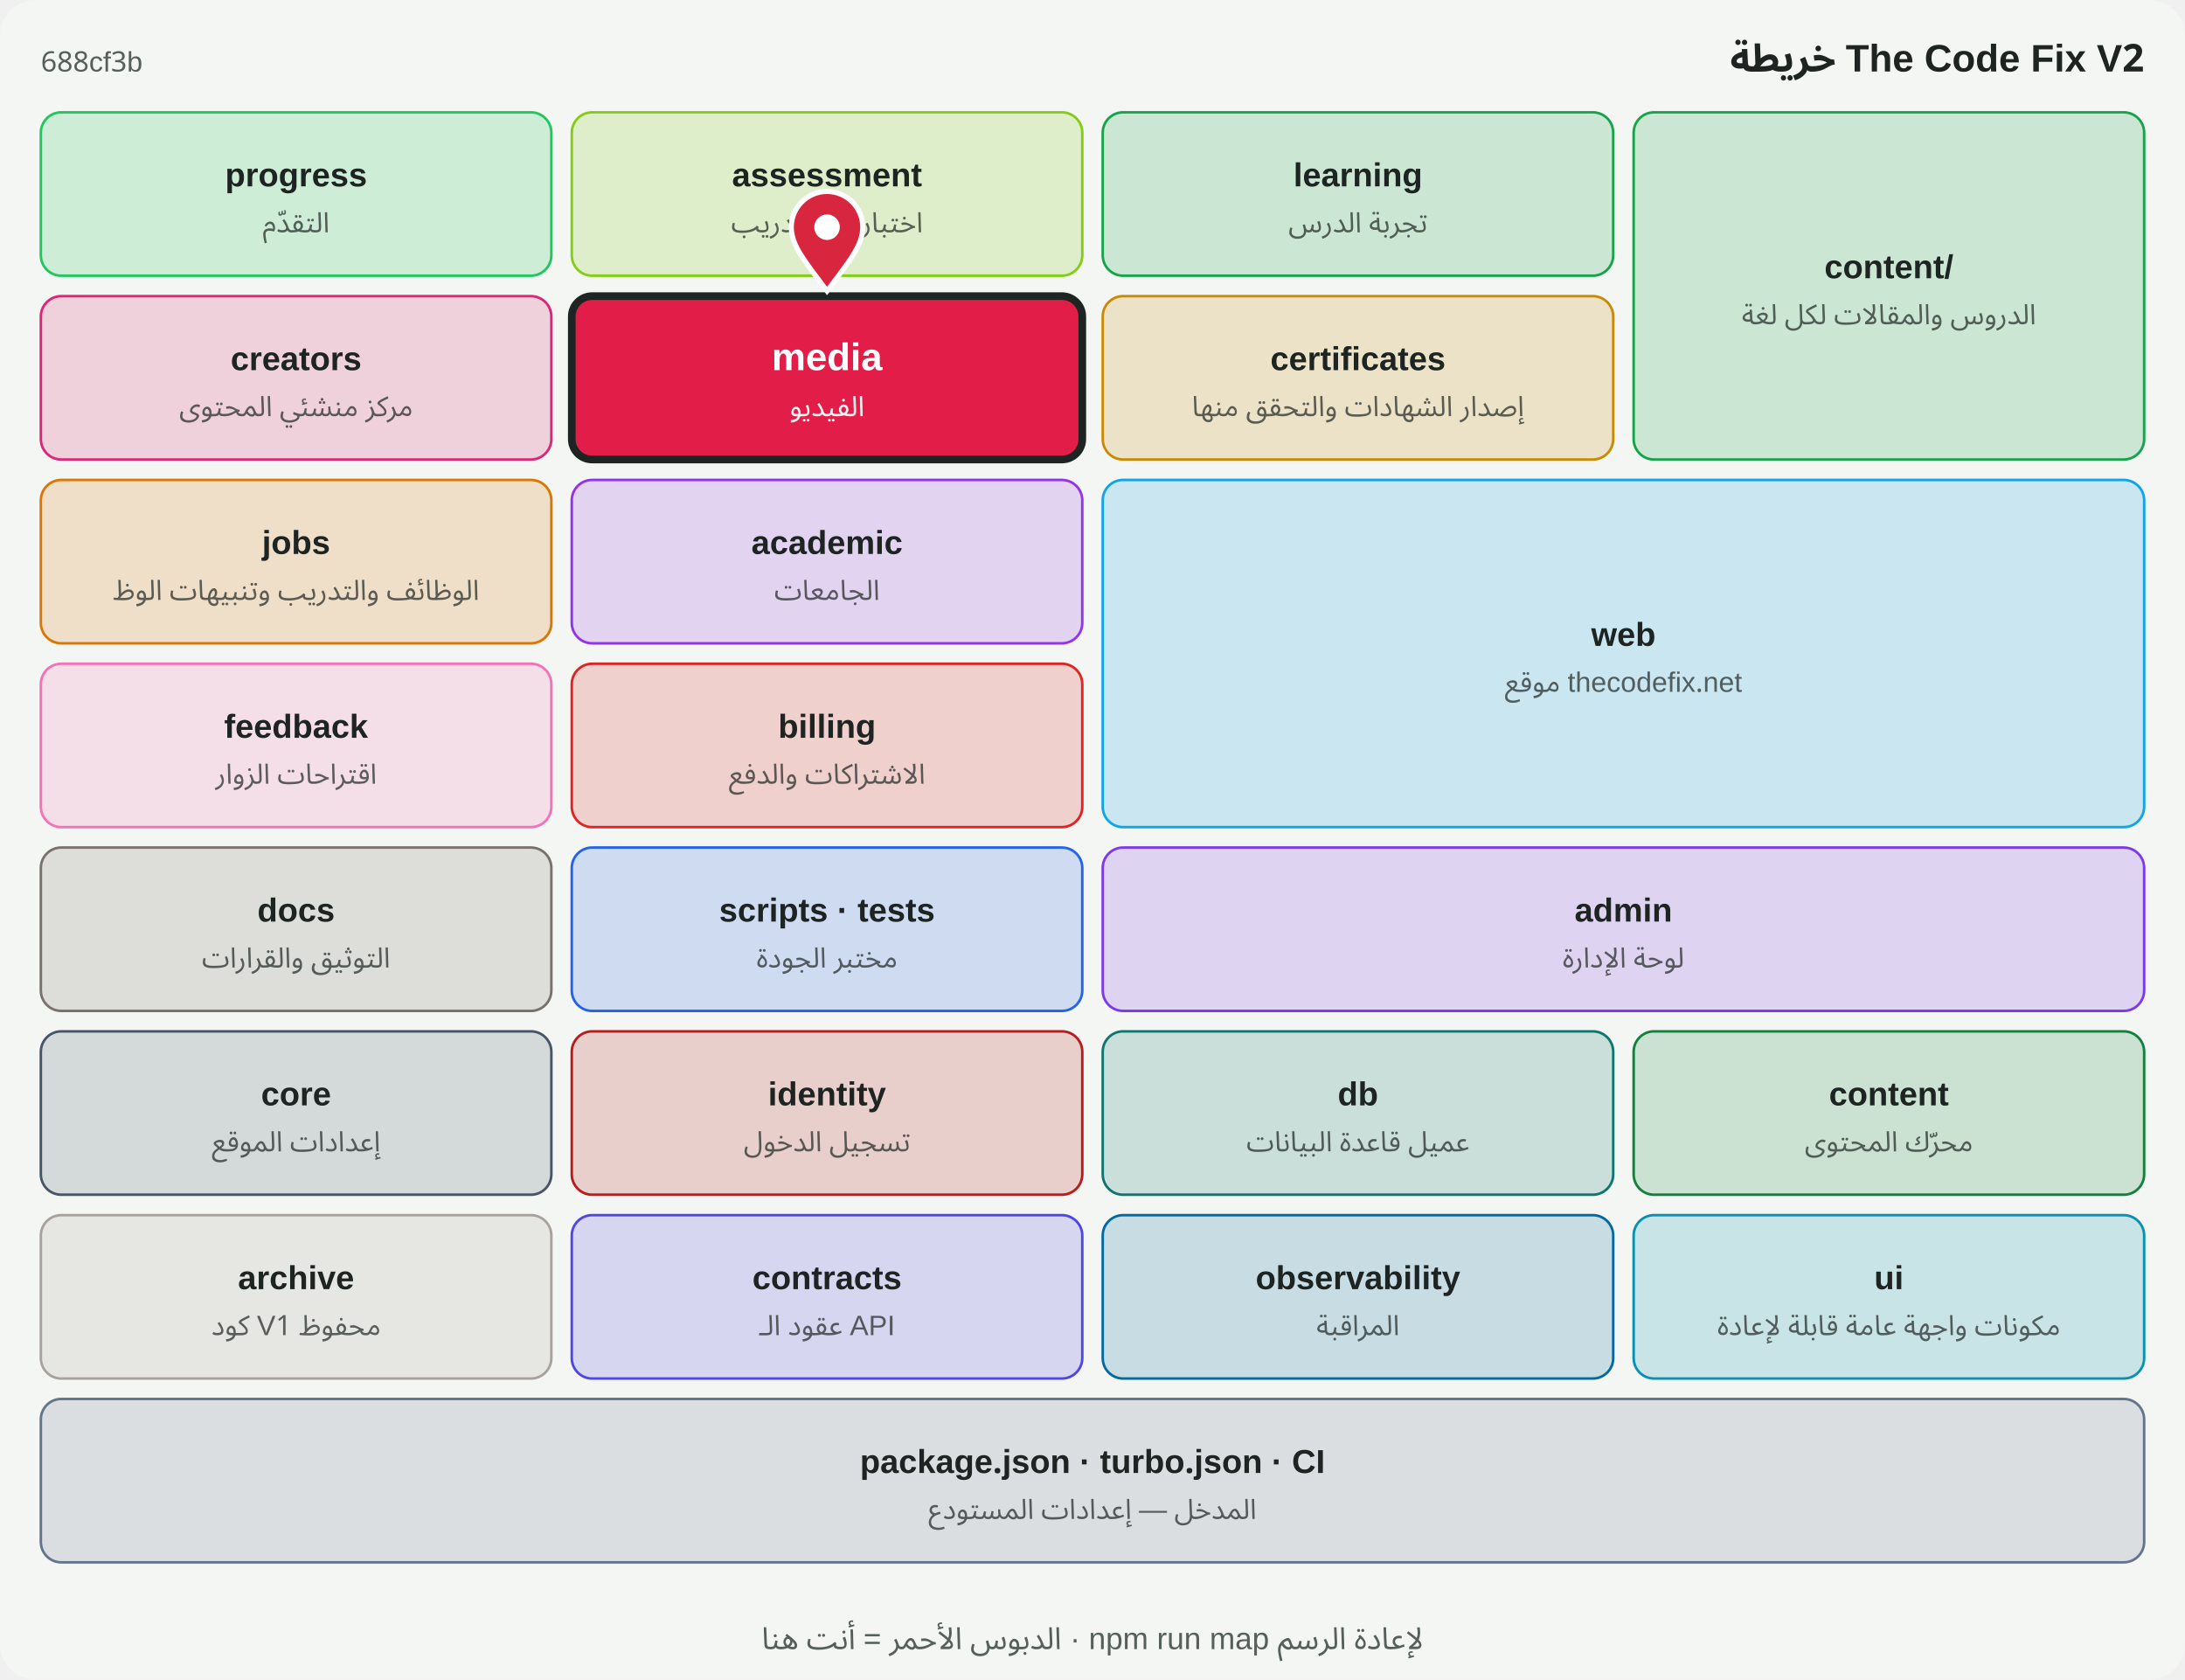
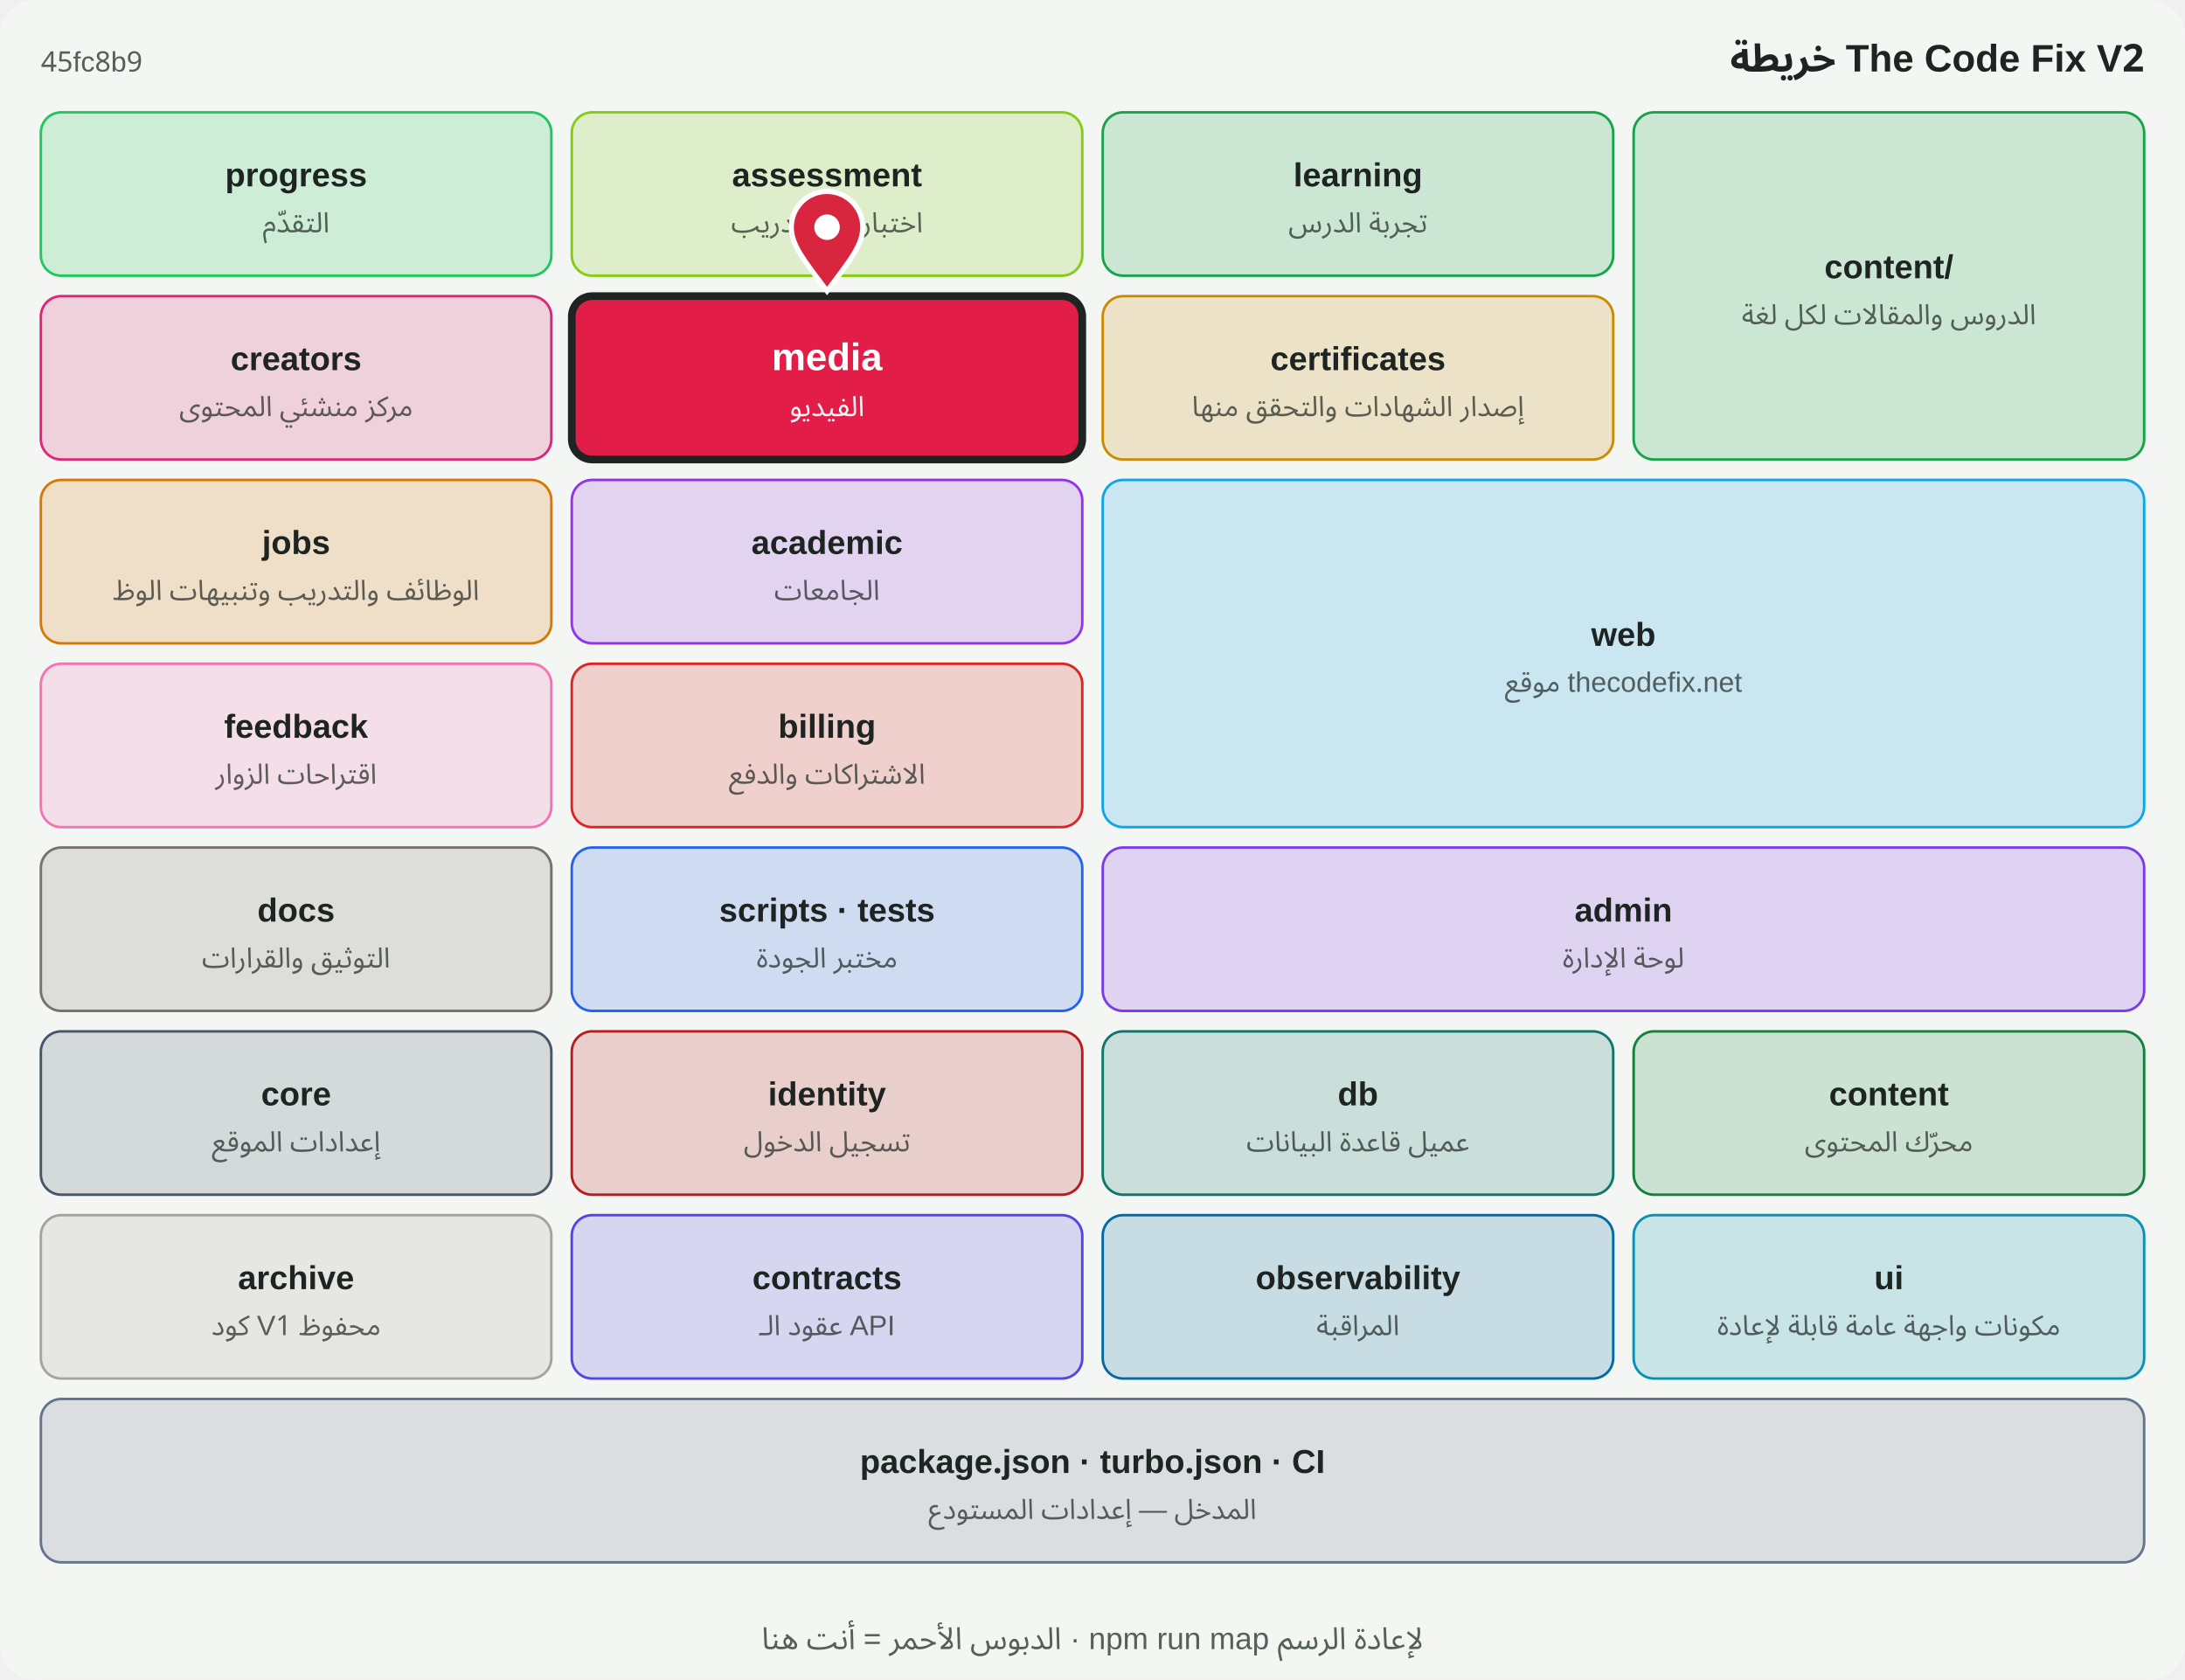
<svg xmlns="http://www.w3.org/2000/svg" viewBox="0 0 856 658" width="856" height="658" font-family="'Segoe UI', Tahoma, 'Noto Sans Arabic', Arial, sans-serif" role="img" aria-label="خريطة مشروع The Code Fix — الفيديو: مزوّدات الاستضافة وتتبّع المشاهدة (جديد) (@tcf/media)">
  <rect width="856" height="658" rx="14" fill="#f4f6f3" />
  <text x="840" y="28" text-anchor="end" font-size="15" font-weight="700" fill="#1d2421">خريطة The Code Fix V2</text>
-   <text x="16" y="28" font-size="11" fill="#56605b">688cf3b</text>
+   <text x="16" y="28" font-size="11" fill="#56605b">45fc8b9</text>
  <g>
    <rect x="640" y="44" width="200" height="136" rx="8" fill="#16a34a" fill-opacity="0.18" stroke="#16a34a" stroke-width="1" />
    <text x="740" y="109" text-anchor="middle" font-size="13" font-weight="600" fill="#1d2421">content/</text>
    <text x="740" y="127" text-anchor="middle" font-size="11" fill="#1d2421" fill-opacity="0.7">الدروس والمقالات لكل لغة</text>
  </g>
  <g>
    <rect x="432" y="44" width="200" height="64" rx="8" fill="#16a34a" fill-opacity="0.18" stroke="#16a34a" stroke-width="1" />
    <text x="532" y="73" text-anchor="middle" font-size="13" font-weight="600" fill="#1d2421">learning</text>
    <text x="532" y="91" text-anchor="middle" font-size="11" fill="#1d2421" fill-opacity="0.7">تجربة الدرس</text>
  </g>
  <g>
    <rect x="224" y="44" width="200" height="64" rx="8" fill="#84cc16" fill-opacity="0.18" stroke="#84cc16" stroke-width="1" />
    <text x="324" y="73" text-anchor="middle" font-size="13" font-weight="600" fill="#1d2421">assessment</text>
    <text x="324" y="91" text-anchor="middle" font-size="11" fill="#1d2421" fill-opacity="0.7">اختبارات التدريب</text>
  </g>
  <g>
    <rect x="16" y="44" width="200" height="64" rx="8" fill="#22c55e" fill-opacity="0.18" stroke="#22c55e" stroke-width="1" />
    <text x="116" y="73" text-anchor="middle" font-size="13" font-weight="600" fill="#1d2421">progress</text>
    <text x="116" y="91" text-anchor="middle" font-size="11" fill="#1d2421" fill-opacity="0.7">التقدّم</text>
  </g>
  <g>
    <rect x="432" y="116" width="200" height="64" rx="8" fill="#ca8a04" fill-opacity="0.18" stroke="#ca8a04" stroke-width="1" />
    <text x="532" y="145" text-anchor="middle" font-size="13" font-weight="600" fill="#1d2421">certificates</text>
    <text x="532" y="163" text-anchor="middle" font-size="11" fill="#1d2421" fill-opacity="0.7">إصدار الشهادات والتحقق منها</text>
  </g>
  <g>
    <rect x="224" y="116" width="200" height="64" rx="8" fill="#e11d48" fill-opacity="1" stroke="#1d2421" stroke-width="3" />
    <text x="324" y="145" text-anchor="middle" font-size="15" font-weight="700" fill="#ffffff">media</text>
    <text x="324" y="163" text-anchor="middle" font-size="11" fill="#ffffff" fill-opacity="0.95">الفيديو</text>
  </g>
  <path d="M324 114 c-9 -12 -14 -18 -14 -25 a14 14 0 0 1 28 0 c0 7 -5 13 -14 25z" fill="#d7263d" stroke="#fff" stroke-width="2" />
  <circle cx="324" cy="89" r="5" fill="#fff" />
  <g>
    <rect x="16" y="116" width="200" height="64" rx="8" fill="#db2777" fill-opacity="0.18" stroke="#db2777" stroke-width="1" />
    <text x="116" y="145" text-anchor="middle" font-size="13" font-weight="600" fill="#1d2421">creators</text>
    <text x="116" y="163" text-anchor="middle" font-size="11" fill="#1d2421" fill-opacity="0.7">مركز منشئي المحتوى</text>
  </g>
  <g>
    <rect x="432" y="188" width="408" height="136" rx="8" fill="#0ea5e9" fill-opacity="0.18" stroke="#0ea5e9" stroke-width="1" />
    <text x="636" y="253" text-anchor="middle" font-size="13" font-weight="600" fill="#1d2421">web</text>
    <text x="636" y="271" text-anchor="middle" font-size="11" fill="#1d2421" fill-opacity="0.7">موقع thecodefix.net</text>
  </g>
  <g>
    <rect x="224" y="188" width="200" height="64" rx="8" fill="#9333ea" fill-opacity="0.18" stroke="#9333ea" stroke-width="1" />
    <text x="324" y="217" text-anchor="middle" font-size="13" font-weight="600" fill="#1d2421">academic</text>
    <text x="324" y="235" text-anchor="middle" font-size="11" fill="#1d2421" fill-opacity="0.7">الجامعات</text>
  </g>
  <g>
    <rect x="16" y="188" width="200" height="64" rx="8" fill="#d97706" fill-opacity="0.18" stroke="#d97706" stroke-width="1" />
    <text x="116" y="217" text-anchor="middle" font-size="13" font-weight="600" fill="#1d2421">jobs</text>
    <text x="116" y="235" text-anchor="middle" font-size="11" fill="#1d2421" fill-opacity="0.7">الوظائف والتدريب وتنبيهات الوظ</text>
  </g>
  <g>
    <rect x="224" y="260" width="200" height="64" rx="8" fill="#dc2626" fill-opacity="0.18" stroke="#dc2626" stroke-width="1" />
    <text x="324" y="289" text-anchor="middle" font-size="13" font-weight="600" fill="#1d2421">billing</text>
    <text x="324" y="307" text-anchor="middle" font-size="11" fill="#1d2421" fill-opacity="0.7">الاشتراكات والدفع</text>
  </g>
  <g>
    <rect x="16" y="260" width="200" height="64" rx="8" fill="#f472b6" fill-opacity="0.18" stroke="#f472b6" stroke-width="1" />
    <text x="116" y="289" text-anchor="middle" font-size="13" font-weight="600" fill="#1d2421">feedback</text>
    <text x="116" y="307" text-anchor="middle" font-size="11" fill="#1d2421" fill-opacity="0.7">اقتراحات الزوار</text>
  </g>
  <g>
    <rect x="432" y="332" width="408" height="64" rx="8" fill="#7c3aed" fill-opacity="0.18" stroke="#7c3aed" stroke-width="1" />
    <text x="636" y="361" text-anchor="middle" font-size="13" font-weight="600" fill="#1d2421">admin</text>
    <text x="636" y="379" text-anchor="middle" font-size="11" fill="#1d2421" fill-opacity="0.7">لوحة الإدارة</text>
  </g>
  <g>
    <rect x="224" y="332" width="200" height="64" rx="8" fill="#2563eb" fill-opacity="0.18" stroke="#2563eb" stroke-width="1" />
    <text x="324" y="361" text-anchor="middle" font-size="13" font-weight="600" fill="#1d2421">scripts · tests</text>
    <text x="324" y="379" text-anchor="middle" font-size="11" fill="#1d2421" fill-opacity="0.7">مختبر الجودة</text>
  </g>
  <g>
    <rect x="16" y="332" width="200" height="64" rx="8" fill="#78716c" fill-opacity="0.18" stroke="#78716c" stroke-width="1" />
    <text x="116" y="361" text-anchor="middle" font-size="13" font-weight="600" fill="#1d2421">docs</text>
    <text x="116" y="379" text-anchor="middle" font-size="11" fill="#1d2421" fill-opacity="0.7">التوثيق والقرارات</text>
  </g>
  <g>
    <rect x="640" y="404" width="200" height="64" rx="8" fill="#15803d" fill-opacity="0.18" stroke="#15803d" stroke-width="1" />
    <text x="740" y="433" text-anchor="middle" font-size="13" font-weight="600" fill="#1d2421">content</text>
    <text x="740" y="451" text-anchor="middle" font-size="11" fill="#1d2421" fill-opacity="0.7">محرّك المحتوى</text>
  </g>
  <g>
    <rect x="432" y="404" width="200" height="64" rx="8" fill="#0f766e" fill-opacity="0.18" stroke="#0f766e" stroke-width="1" />
    <text x="532" y="433" text-anchor="middle" font-size="13" font-weight="600" fill="#1d2421">db</text>
    <text x="532" y="451" text-anchor="middle" font-size="11" fill="#1d2421" fill-opacity="0.7">عميل قاعدة البيانات</text>
  </g>
  <g>
    <rect x="224" y="404" width="200" height="64" rx="8" fill="#b91c1c" fill-opacity="0.18" stroke="#b91c1c" stroke-width="1" />
    <text x="324" y="433" text-anchor="middle" font-size="13" font-weight="600" fill="#1d2421">identity</text>
    <text x="324" y="451" text-anchor="middle" font-size="11" fill="#1d2421" fill-opacity="0.7">تسجيل الدخول</text>
  </g>
  <g>
    <rect x="16" y="404" width="200" height="64" rx="8" fill="#475569" fill-opacity="0.18" stroke="#475569" stroke-width="1" />
    <text x="116" y="433" text-anchor="middle" font-size="13" font-weight="600" fill="#1d2421">core</text>
    <text x="116" y="451" text-anchor="middle" font-size="11" fill="#1d2421" fill-opacity="0.7">إعدادات الموقع</text>
  </g>
  <g>
    <rect x="640" y="476" width="200" height="64" rx="8" fill="#0891b2" fill-opacity="0.18" stroke="#0891b2" stroke-width="1" />
    <text x="740" y="505" text-anchor="middle" font-size="13" font-weight="600" fill="#1d2421">ui</text>
    <text x="740" y="523" text-anchor="middle" font-size="11" fill="#1d2421" fill-opacity="0.7">مكونات واجهة عامة قابلة لإعادة</text>
  </g>
  <g>
    <rect x="432" y="476" width="200" height="64" rx="8" fill="#0369a1" fill-opacity="0.18" stroke="#0369a1" stroke-width="1" />
    <text x="532" y="505" text-anchor="middle" font-size="13" font-weight="600" fill="#1d2421">observability</text>
    <text x="532" y="523" text-anchor="middle" font-size="11" fill="#1d2421" fill-opacity="0.7">المراقبة</text>
  </g>
  <g>
    <rect x="224" y="476" width="200" height="64" rx="8" fill="#4f46e5" fill-opacity="0.18" stroke="#4f46e5" stroke-width="1" />
    <text x="324" y="505" text-anchor="middle" font-size="13" font-weight="600" fill="#1d2421">contracts</text>
    <text x="324" y="523" text-anchor="middle" font-size="11" fill="#1d2421" fill-opacity="0.7">عقود الـ API</text>
  </g>
  <g>
    <rect x="16" y="476" width="200" height="64" rx="8" fill="#a8a29e" fill-opacity="0.18" stroke="#a8a29e" stroke-width="1" />
    <text x="116" y="505" text-anchor="middle" font-size="13" font-weight="600" fill="#1d2421">archive</text>
    <text x="116" y="523" text-anchor="middle" font-size="11" fill="#1d2421" fill-opacity="0.7">كود V1 محفوظ</text>
  </g>
  <g>
    <rect x="16" y="548" width="824" height="64" rx="8" fill="#64748b" fill-opacity="0.18" stroke="#64748b" stroke-width="1" />
    <text x="428" y="577" text-anchor="middle" font-size="13" font-weight="600" fill="#1d2421">package.json · turbo.json · CI</text>
    <text x="428" y="595" text-anchor="middle" font-size="11" fill="#1d2421" fill-opacity="0.7">المدخل — إعدادات المستودع</text>
  </g>
  <text x="428" y="646" text-anchor="middle" font-size="12" fill="#56605b">الدبوس الأحمر = أنت هنا · npm run map لإعادة الرسم</text>
</svg>
